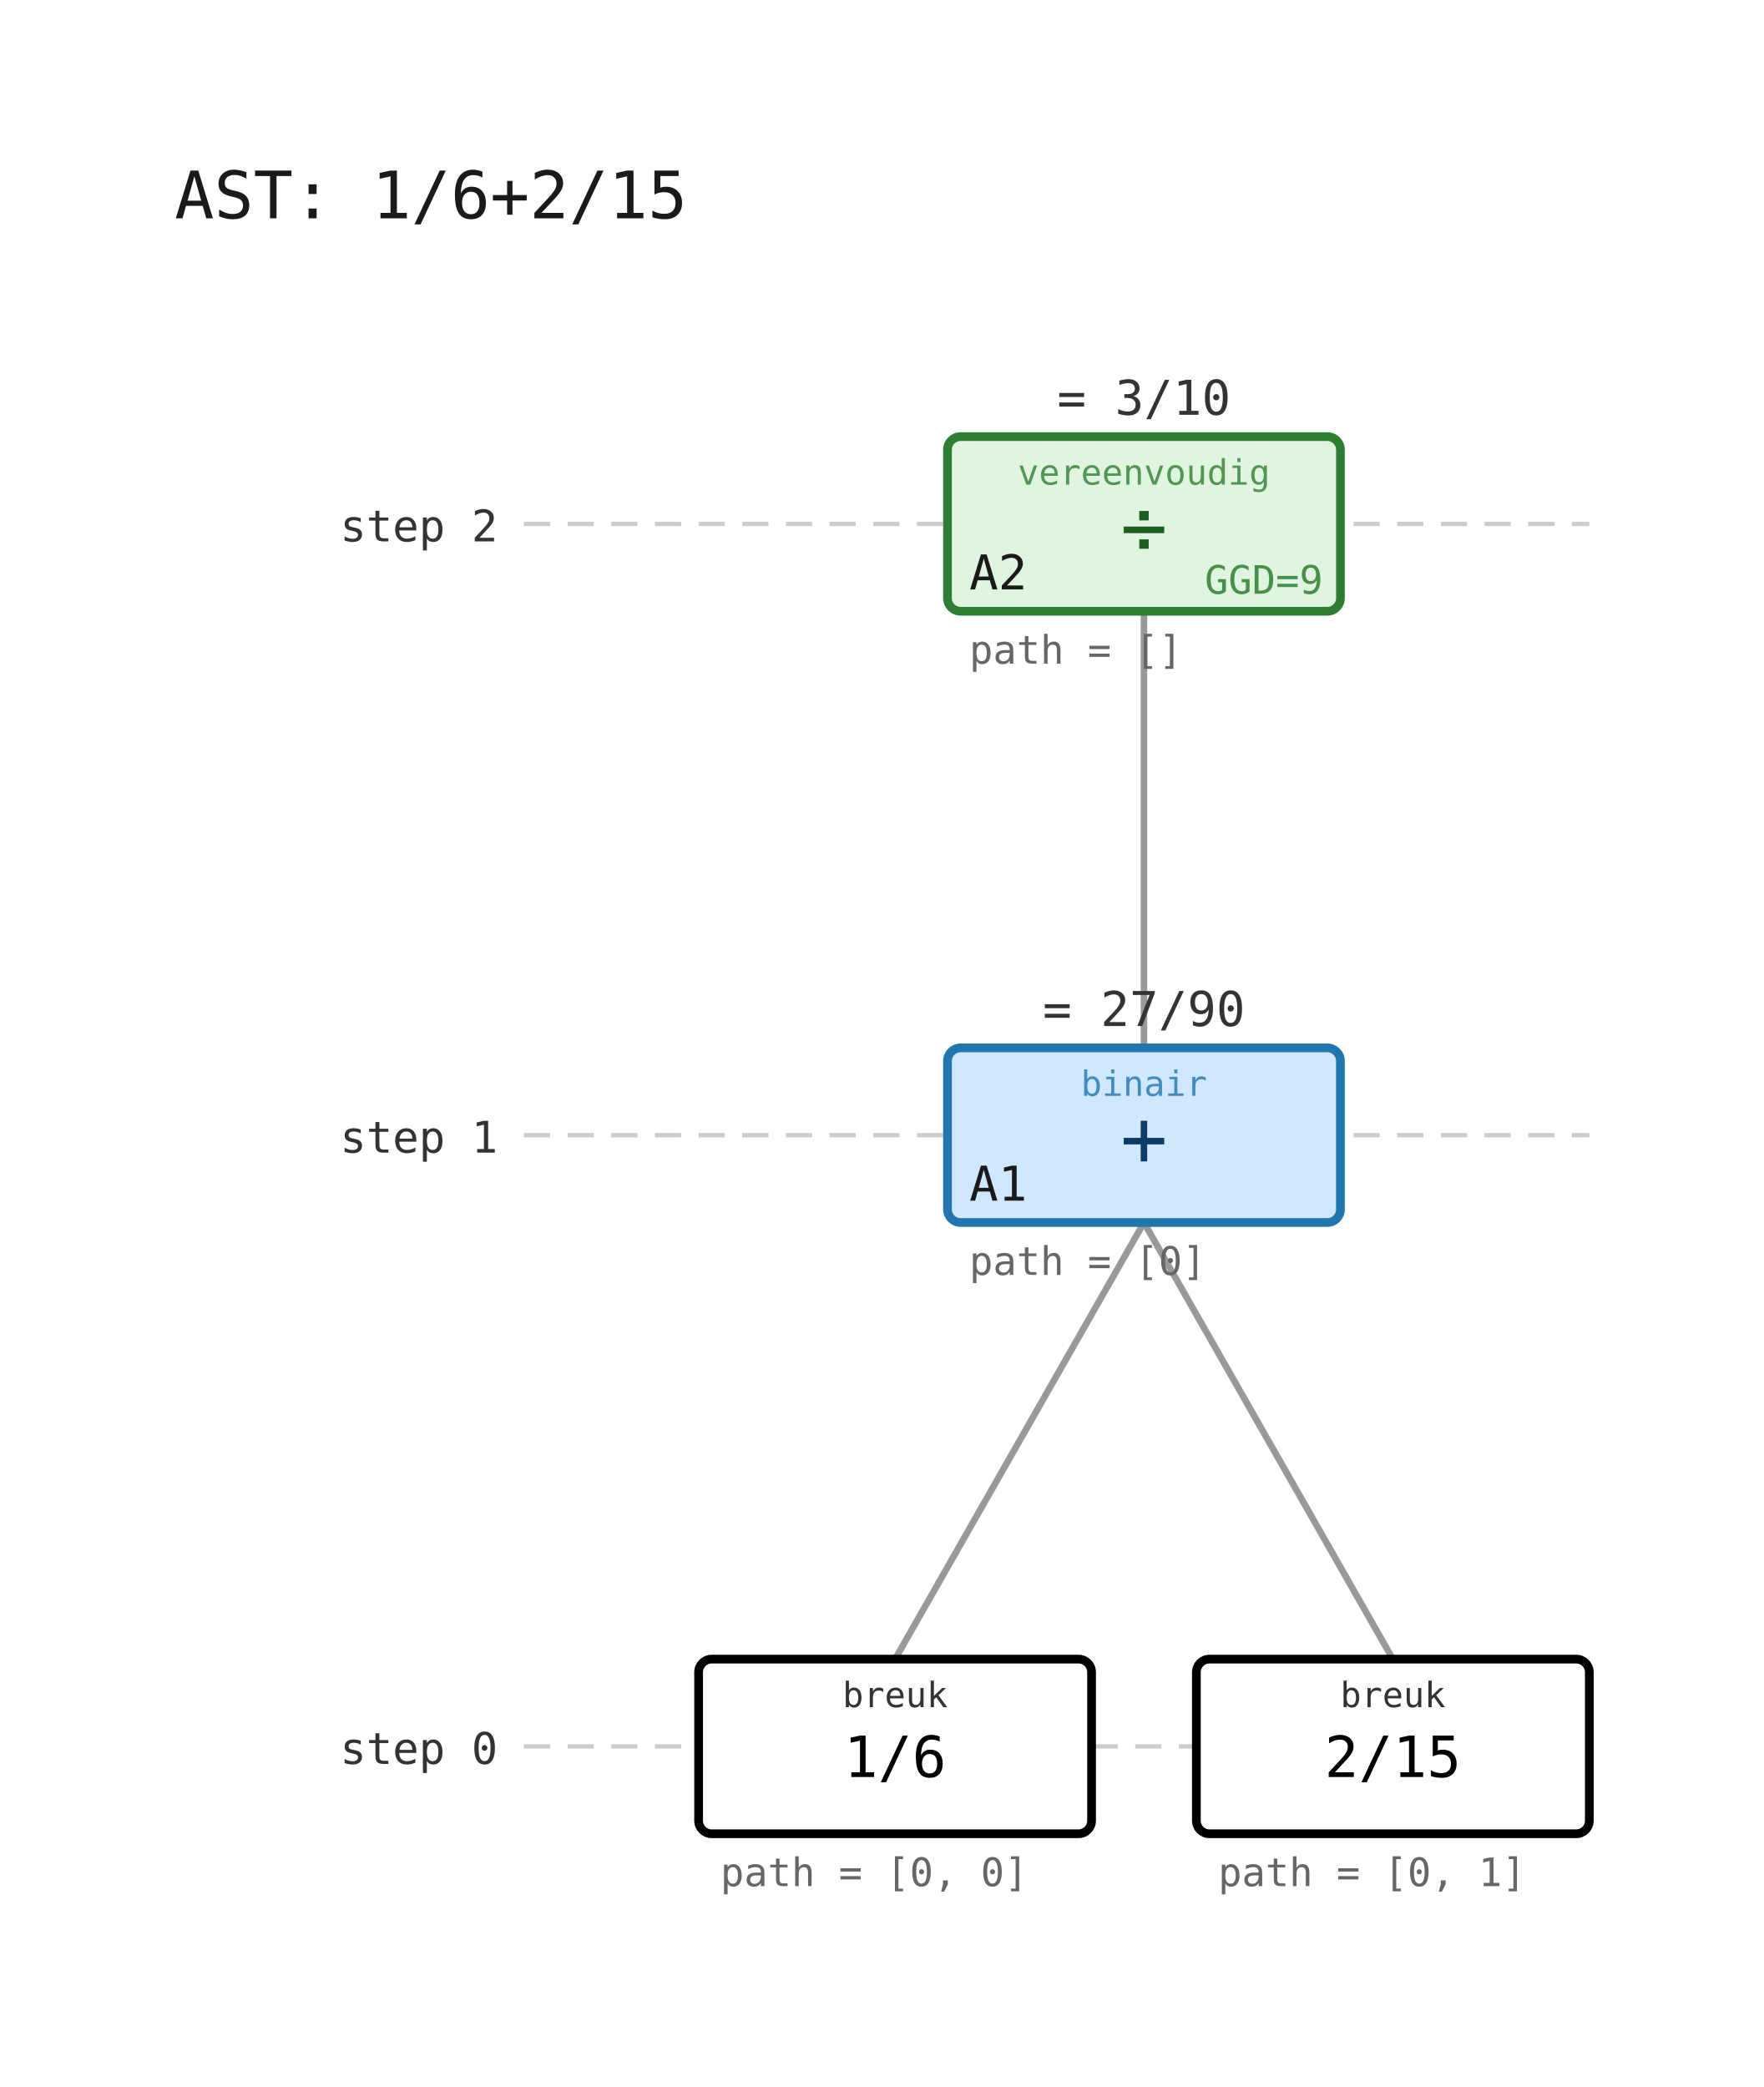
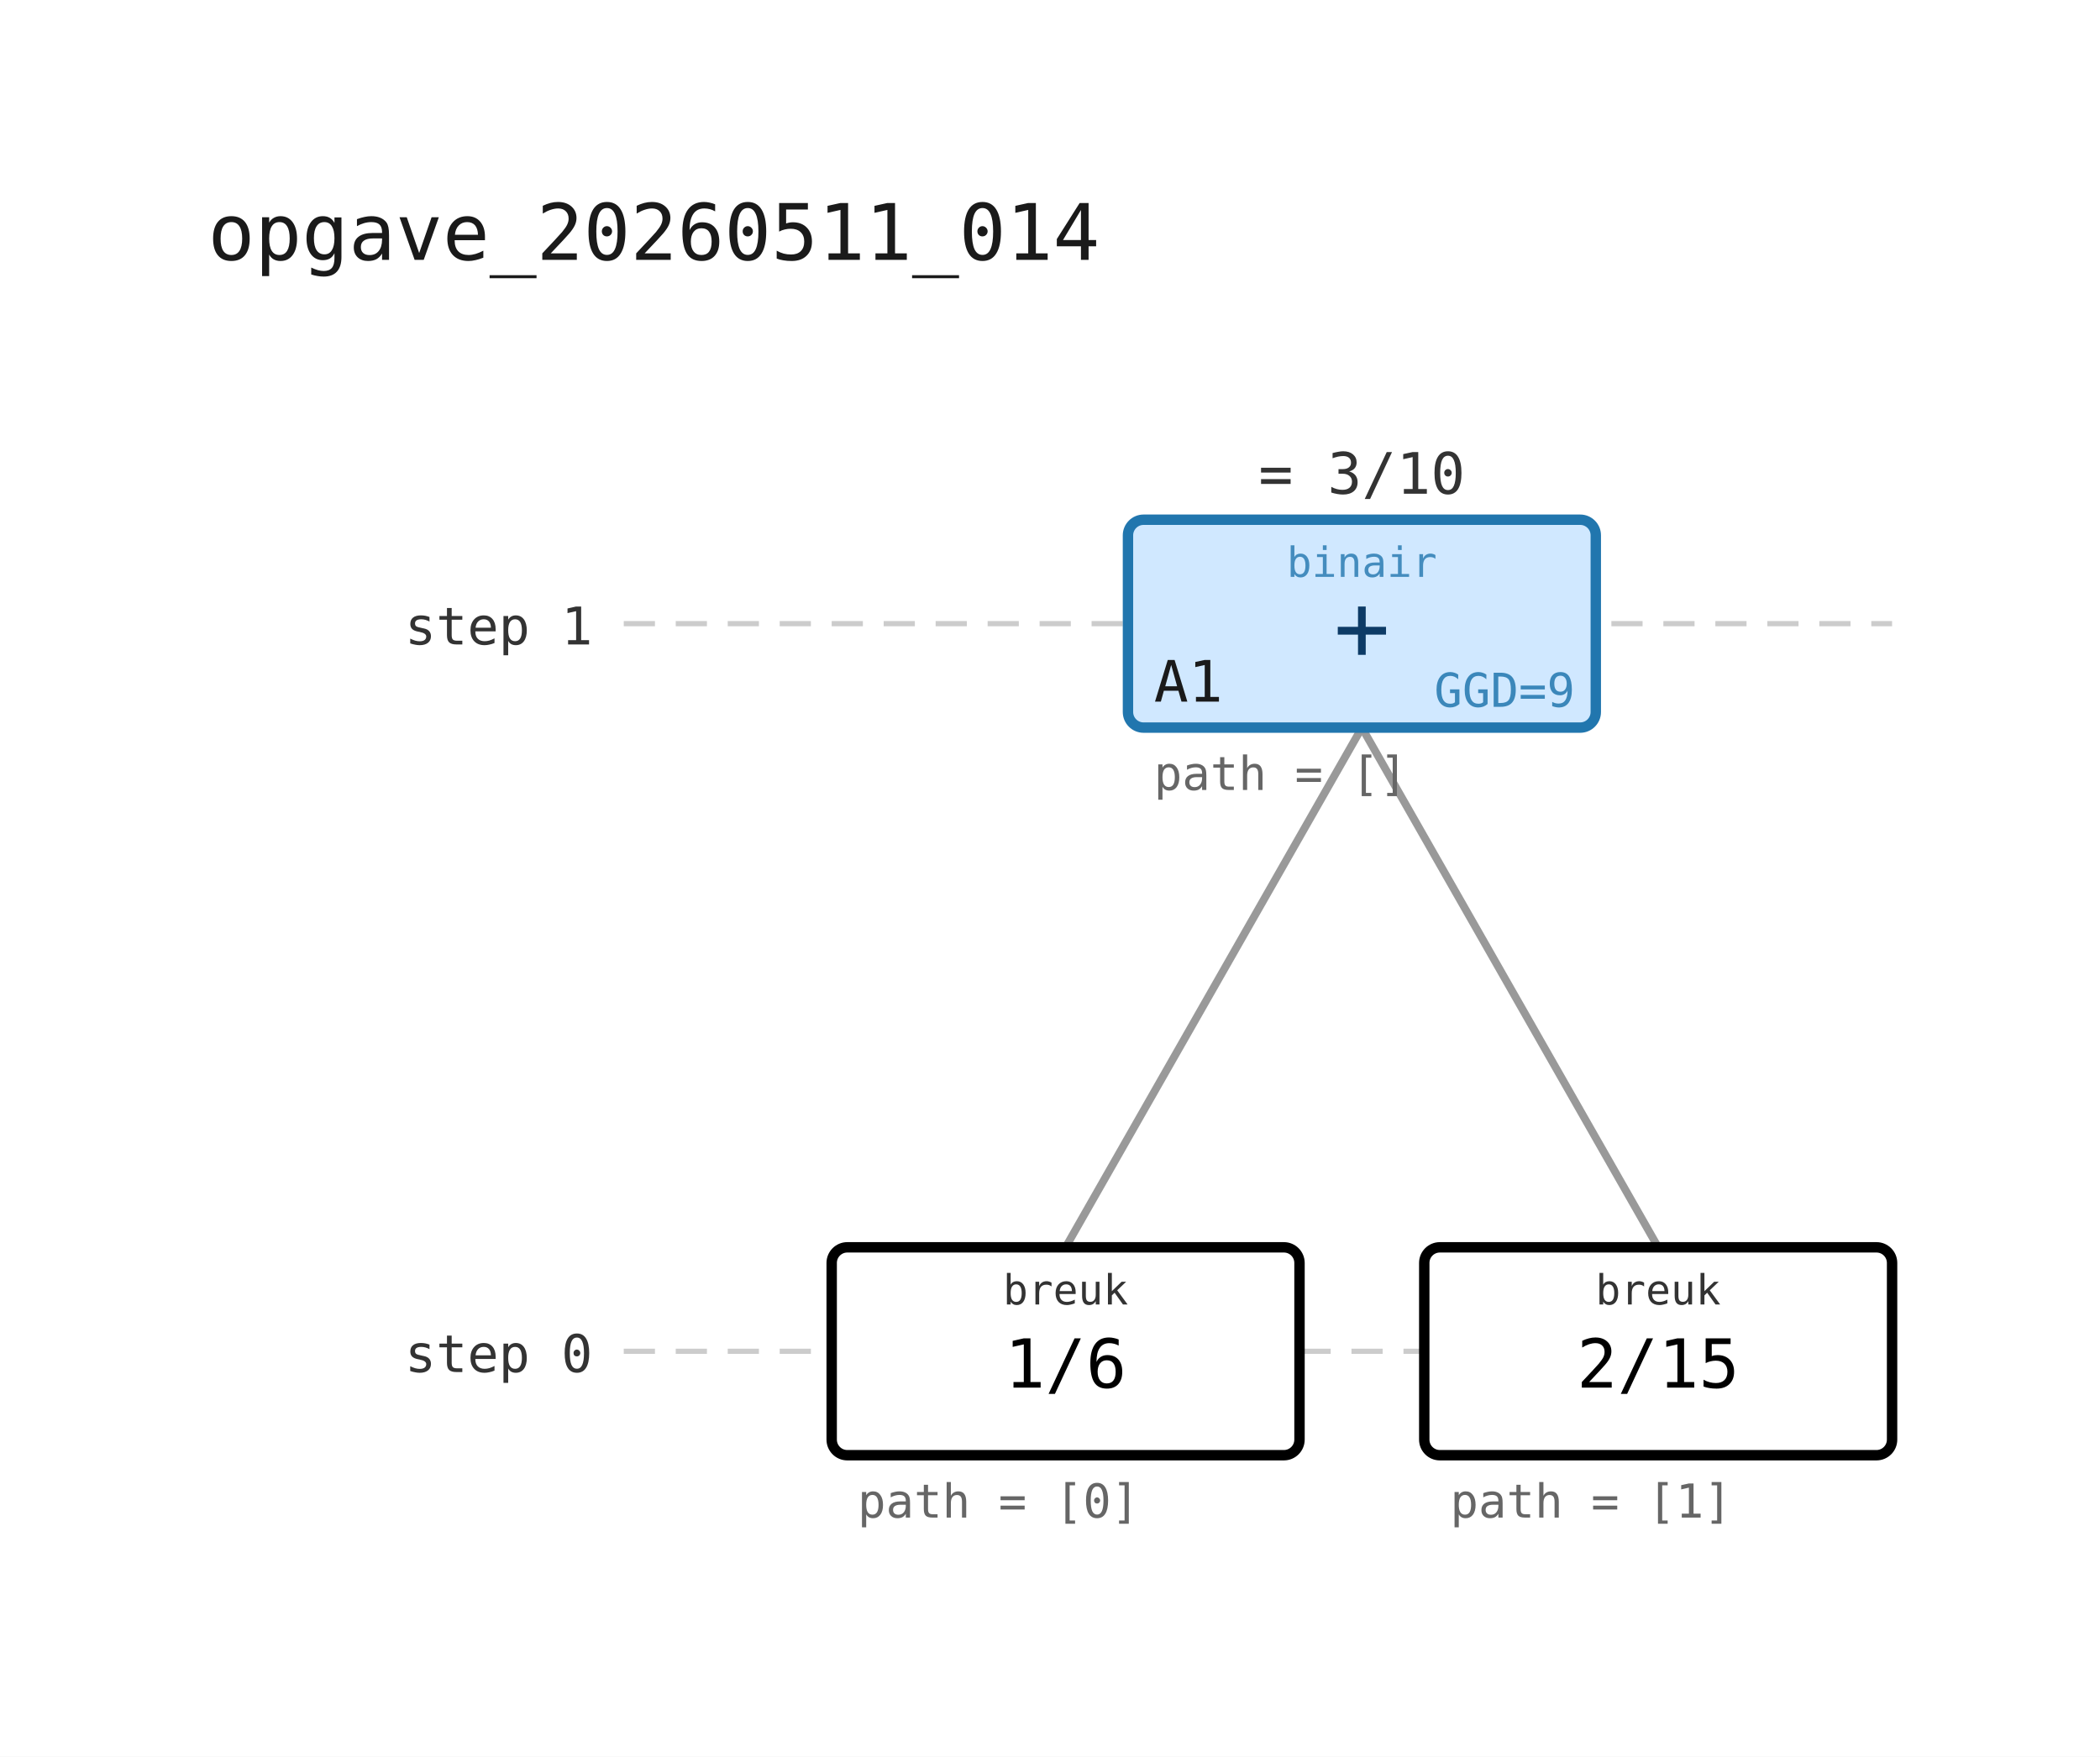
- <svg xmlns="http://www.w3.org/2000/svg" width="404" height="478" viewBox="0 0 404 478">
+ <svg xmlns="http://www.w3.org/2000/svg" width="404" height="338" viewBox="0 0 404 338">
  <rect width="100%" height="100%" fill="#FFFFFF" />
-   <text x="40" y="50" font-family="JetBrains Mono, Consolas, monospace" font-size="15" font-weight="500" fill="#1a1a1a">AST: 1/6+2/15</text>
-   <line x1="120" y1="400" x2="364" y2="400" stroke="#CCCCCC" stroke-width="1" stroke-dasharray="6,4" />
-   <text x="114" y="404" text-anchor="end" font-family="JetBrains Mono, Consolas, monospace" font-size="10" font-weight="500" fill="#333">step 0</text>
+   <text x="40" y="50" font-family="JetBrains Mono, Consolas, monospace" font-size="15" font-weight="500" fill="#1a1a1a">opgave_20260511_014</text>
  <line x1="120" y1="260" x2="364" y2="260" stroke="#CCCCCC" stroke-width="1" stroke-dasharray="6,4" />
-   <text x="114" y="264" text-anchor="end" font-family="JetBrains Mono, Consolas, monospace" font-size="10" font-weight="500" fill="#333">step 1</text>
+   <text x="114" y="264" text-anchor="end" font-family="JetBrains Mono, Consolas, monospace" font-size="10" font-weight="500" fill="#333">step 0</text>
  <line x1="120" y1="120" x2="364" y2="120" stroke="#CCCCCC" stroke-width="1" stroke-dasharray="6,4" />
-   <text x="114" y="124" text-anchor="end" font-family="JetBrains Mono, Consolas, monospace" font-size="10" font-weight="500" fill="#333">step 2</text>
-   <line x1="262.0" y1="140" x2="262.0" y2="240" stroke="#999" stroke-width="1.5" stroke-dasharray="none" />
-   <rect x="217.0" y="100" width="90" height="40" rx="3" ry="3" fill="#E0F5E0" stroke="#2E7D32" stroke-width="2" />
-   <text x="262.0" y="127.0" text-anchor="middle" font-family="JetBrains Mono, Consolas, monospace" font-size="18" font-weight="500" fill="#1B5E20">÷</text>
-   <text x="303.0" y="136" text-anchor="end" font-family="JetBrains Mono, Consolas, monospace" font-size="9" font-weight="500" fill="#2E7D32" opacity="0.85">GGD=9</text>
-   <text x="262.0" y="111" text-anchor="middle" font-family="JetBrains Mono, Consolas, monospace" font-size="8" fill="#2E7D32" opacity="0.8">vereenvoudig</text>
-   <text x="222.0" y="135" text-anchor="start" font-family="JetBrains Mono, Consolas, monospace" font-size="11" font-weight="500" fill="#1a1a1a">A2</text>
+   <text x="114" y="124" text-anchor="end" font-family="JetBrains Mono, Consolas, monospace" font-size="10" font-weight="500" fill="#333">step 1</text>
+   <line x1="262.0" y1="140" x2="205.0" y2="240" stroke="#999" stroke-width="1.5" stroke-dasharray="none" />
+   <line x1="262.0" y1="140" x2="319.0" y2="240" stroke="#999" stroke-width="1.5" stroke-dasharray="none" />
+   <rect x="217.0" y="100" width="90" height="40" rx="3" ry="3" fill="#D0E8FF" stroke="#2176AE" stroke-width="2" />
+   <text x="262.0" y="127.0" text-anchor="middle" font-family="JetBrains Mono, Consolas, monospace" font-size="18" font-weight="500" fill="#0D3B66">+</text>
+   <text x="303.0" y="136" text-anchor="end" font-family="JetBrains Mono, Consolas, monospace" font-size="9" font-weight="500" fill="#2176AE" opacity="0.85">GGD=9</text>
+   <text x="262.0" y="111" text-anchor="middle" font-family="JetBrains Mono, Consolas, monospace" font-size="8" fill="#2176AE" opacity="0.8">binair</text>
+   <text x="222.0" y="135" text-anchor="start" font-family="JetBrains Mono, Consolas, monospace" font-size="11" font-weight="500" fill="#1a1a1a">A1</text>
  <text x="222.0" y="152" text-anchor="start" font-family="JetBrains Mono, Consolas, monospace" font-size="9" font-weight="400" fill="#666">path = []</text>
  <text x="262.0" y="95" text-anchor="middle" font-family="JetBrains Mono, Consolas, monospace" font-size="11" font-weight="400" fill="#333">= 3/10</text>
-   <line x1="262.0" y1="280" x2="205.0" y2="380" stroke="#999" stroke-width="1.5" stroke-dasharray="none" />
-   <line x1="262.0" y1="280" x2="319.0" y2="380" stroke="#999" stroke-width="1.5" stroke-dasharray="none" />
-   <rect x="217.0" y="240" width="90" height="40" rx="3" ry="3" fill="#D0E8FF" stroke="#2176AE" stroke-width="2" />
-   <text x="262.0" y="267.0" text-anchor="middle" font-family="JetBrains Mono, Consolas, monospace" font-size="18" font-weight="500" fill="#0D3B66">+</text>
-   <text x="262.0" y="251" text-anchor="middle" font-family="JetBrains Mono, Consolas, monospace" font-size="8" fill="#2176AE" opacity="0.8">binair</text>
-   <text x="222.0" y="275" text-anchor="start" font-family="JetBrains Mono, Consolas, monospace" font-size="11" font-weight="500" fill="#1a1a1a">A1</text>
-   <text x="222.0" y="292" text-anchor="start" font-family="JetBrains Mono, Consolas, monospace" font-size="9" font-weight="400" fill="#666">path = [0]</text>
-   <text x="262.0" y="235" text-anchor="middle" font-family="JetBrains Mono, Consolas, monospace" font-size="11" font-weight="400" fill="#333">= 27/90</text>
-   <rect x="160.0" y="380" width="90" height="40" rx="3" ry="3" fill="#FFFFFF" stroke="#000000" stroke-width="2" />
-   <text x="205.0" y="407.0" text-anchor="middle" font-family="JetBrains Mono, Consolas, monospace" font-size="13" font-weight="500" fill="#000000">1/6</text>
-   <text x="205.0" y="391" text-anchor="middle" font-family="JetBrains Mono, Consolas, monospace" font-size="8" fill="#000000" opacity="0.8">breuk</text>
-   <text x="165.0" y="432" text-anchor="start" font-family="JetBrains Mono, Consolas, monospace" font-size="9" font-weight="400" fill="#666">path = [0, 0]</text>
-   <rect x="274.0" y="380" width="90" height="40" rx="3" ry="3" fill="#FFFFFF" stroke="#000000" stroke-width="2" />
-   <text x="319.0" y="407.0" text-anchor="middle" font-family="JetBrains Mono, Consolas, monospace" font-size="13" font-weight="500" fill="#000000">2/15</text>
-   <text x="319.0" y="391" text-anchor="middle" font-family="JetBrains Mono, Consolas, monospace" font-size="8" fill="#000000" opacity="0.8">breuk</text>
-   <text x="279.0" y="432" text-anchor="start" font-family="JetBrains Mono, Consolas, monospace" font-size="9" font-weight="400" fill="#666">path = [0, 1]</text>
+   <rect x="160.0" y="240" width="90" height="40" rx="3" ry="3" fill="#FFFFFF" stroke="#000000" stroke-width="2" />
+   <text x="205.0" y="267.0" text-anchor="middle" font-family="JetBrains Mono, Consolas, monospace" font-size="13" font-weight="500" fill="#000000">1/6</text>
+   <text x="205.0" y="251" text-anchor="middle" font-family="JetBrains Mono, Consolas, monospace" font-size="8" fill="#000000" opacity="0.8">breuk</text>
+   <text x="165.0" y="292" text-anchor="start" font-family="JetBrains Mono, Consolas, monospace" font-size="9" font-weight="400" fill="#666">path = [0]</text>
+   <rect x="274.0" y="240" width="90" height="40" rx="3" ry="3" fill="#FFFFFF" stroke="#000000" stroke-width="2" />
+   <text x="319.0" y="267.0" text-anchor="middle" font-family="JetBrains Mono, Consolas, monospace" font-size="13" font-weight="500" fill="#000000">2/15</text>
+   <text x="319.0" y="251" text-anchor="middle" font-family="JetBrains Mono, Consolas, monospace" font-size="8" fill="#000000" opacity="0.8">breuk</text>
+   <text x="279.0" y="292" text-anchor="start" font-family="JetBrains Mono, Consolas, monospace" font-size="9" font-weight="400" fill="#666">path = [1]</text>
</svg>
